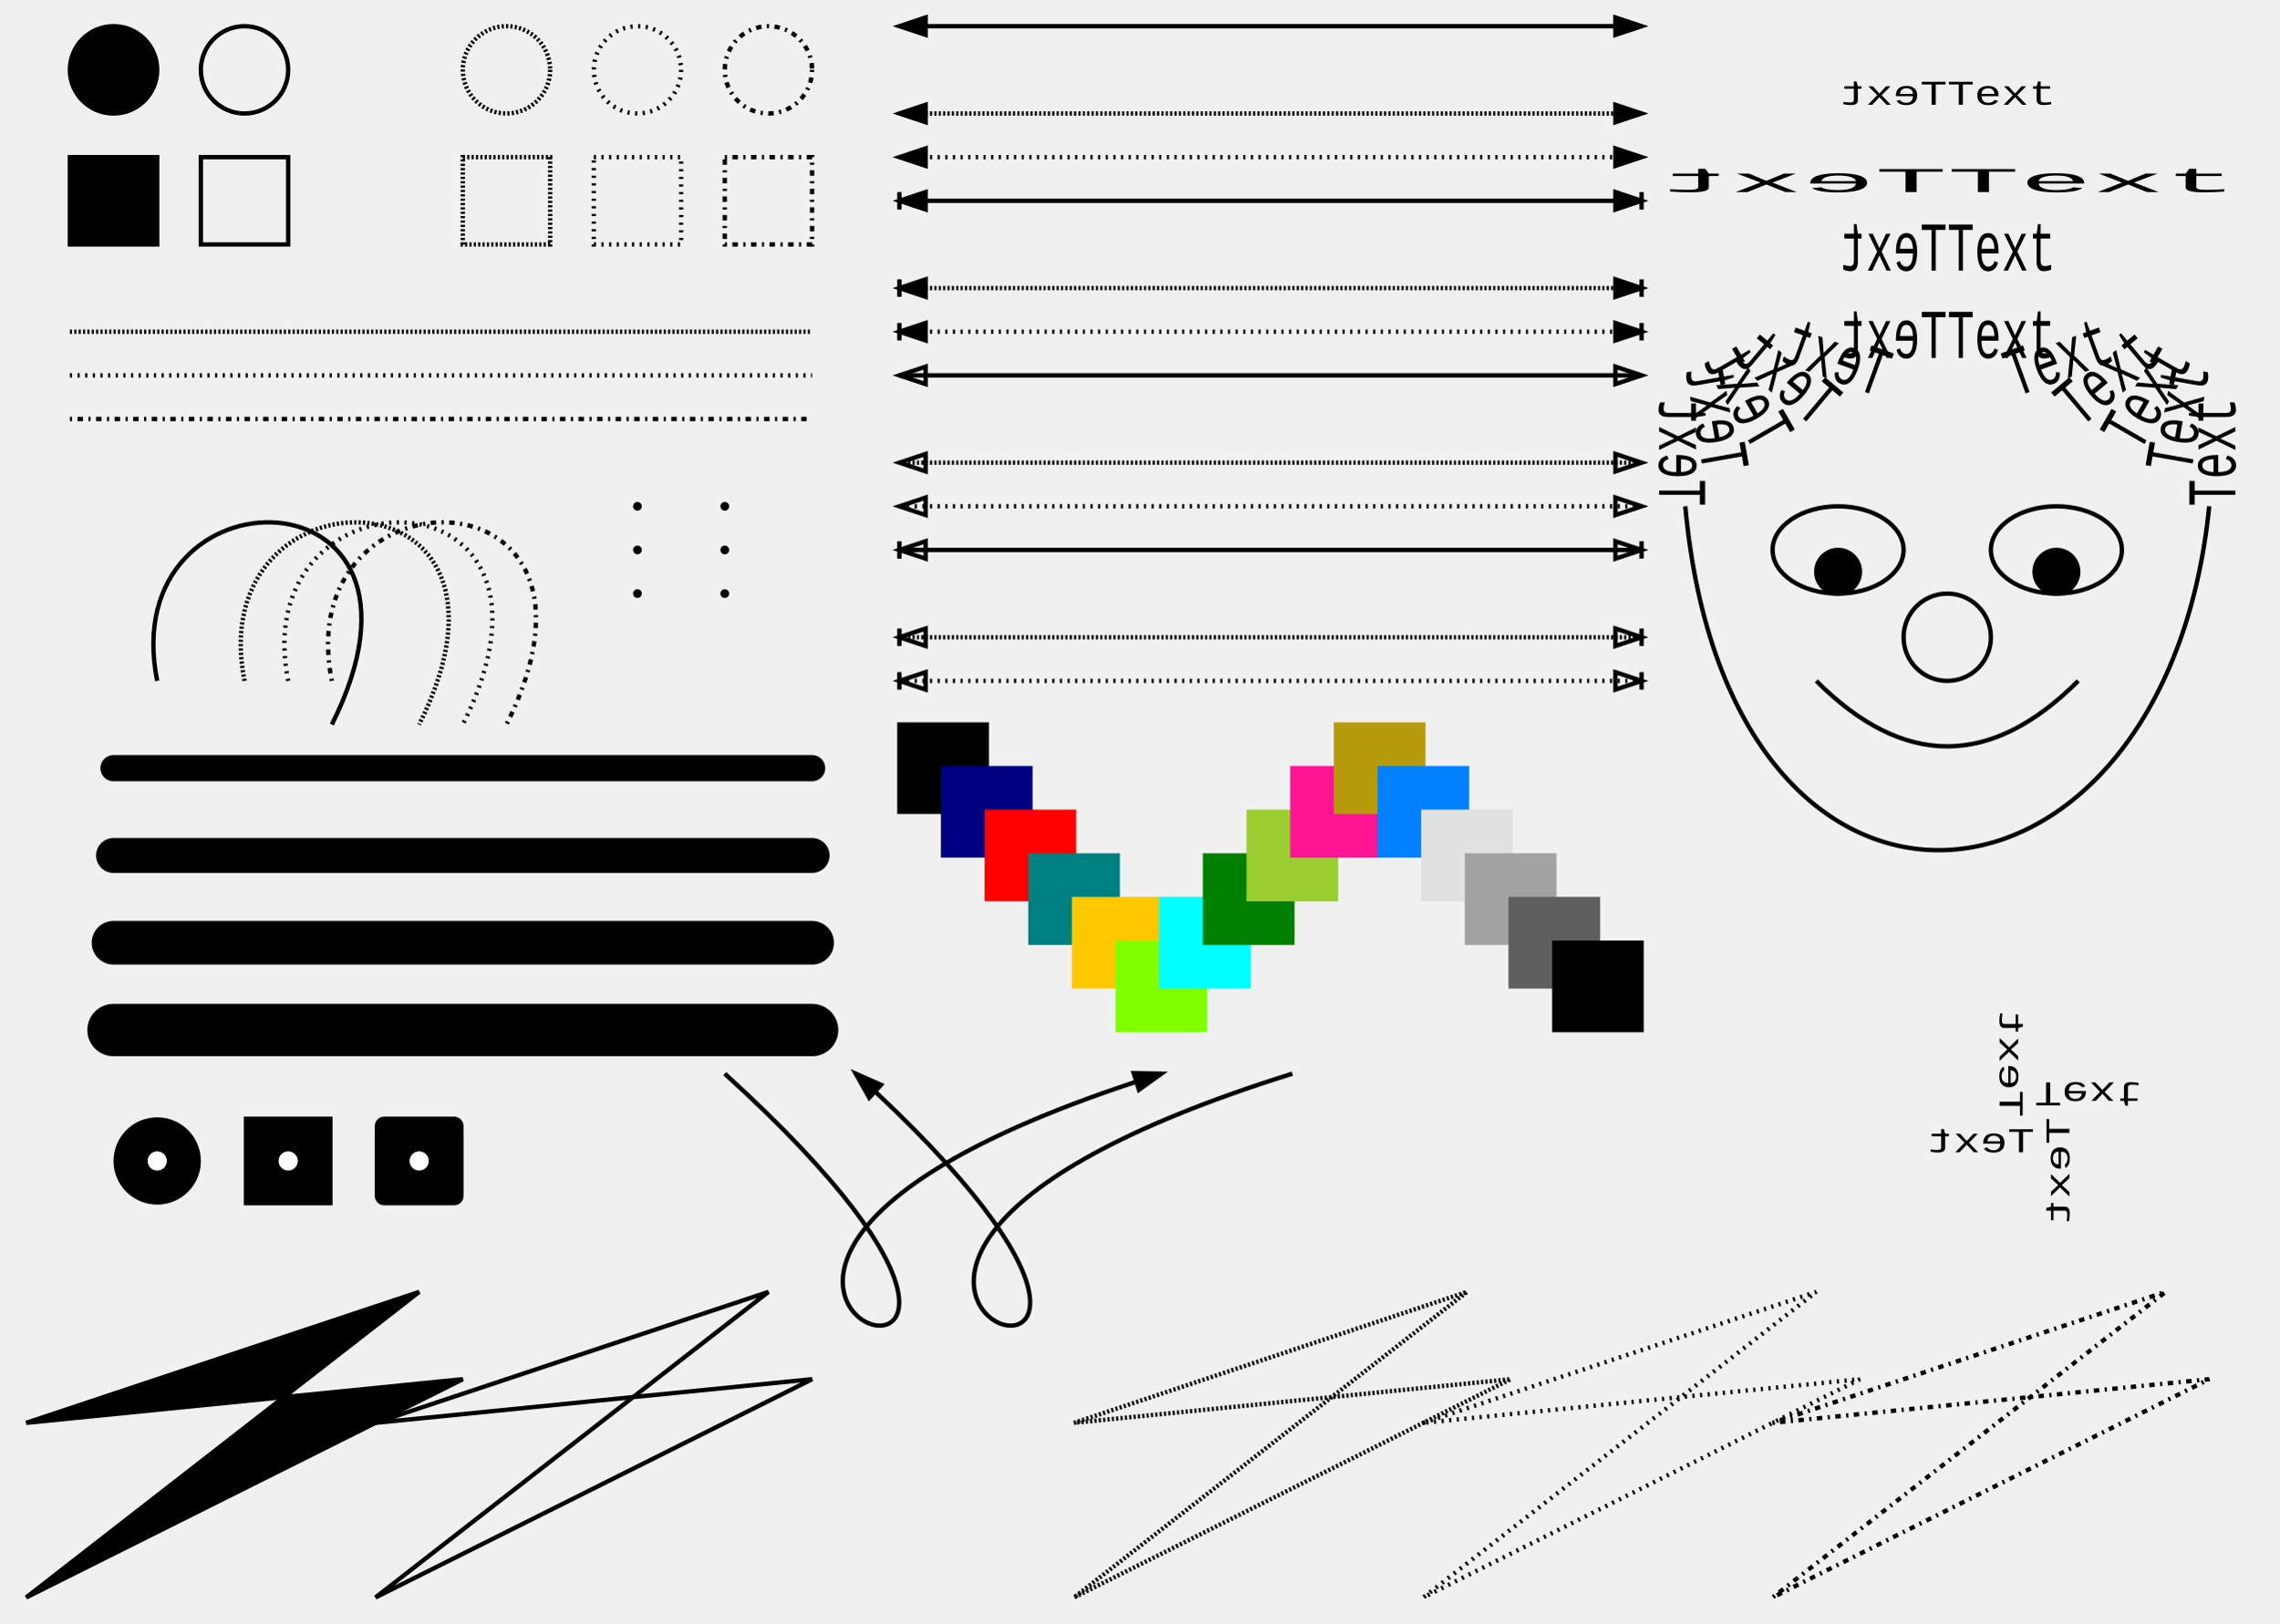
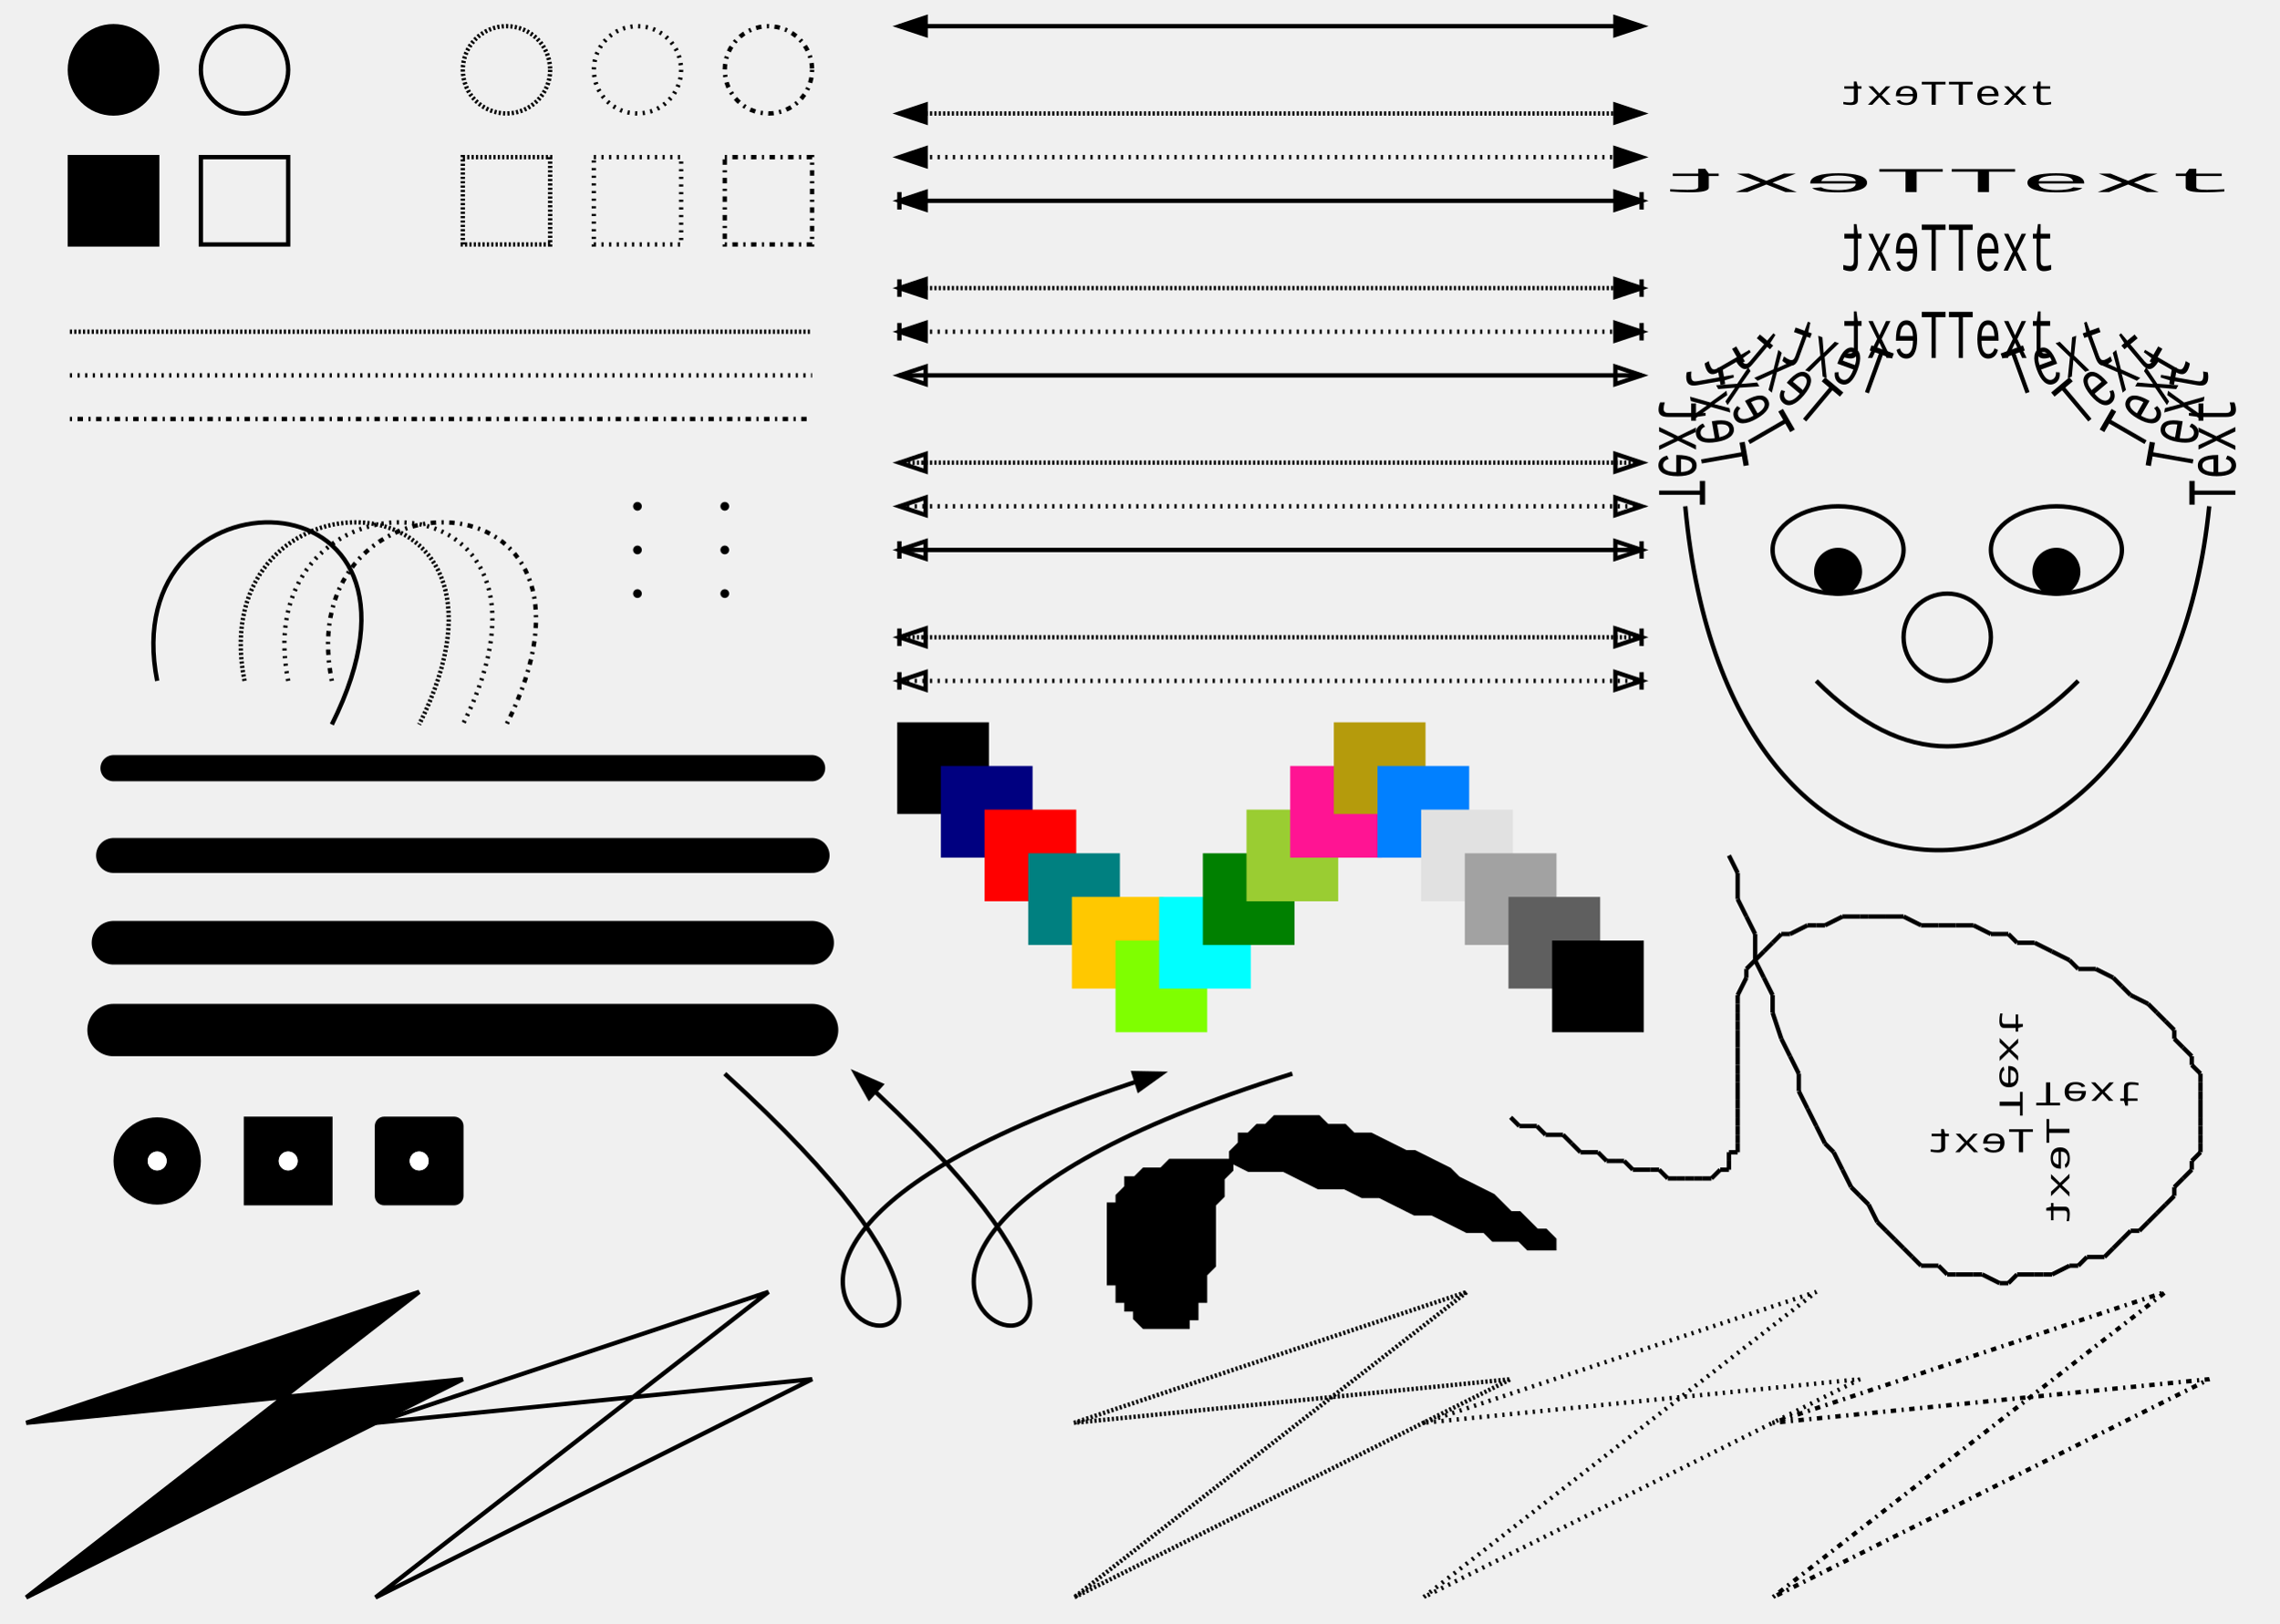
<svg xmlns="http://www.w3.org/2000/svg" width="522" height="372" version="1.1">
  <line x1="16" y1="96" x2="186" y2="96" style="stroke:#000000;stroke-dasharray: 0.5,1.25,1.25,1.25;stroke-width:1.0;fill-rule: evenodd;" fill="none" />
  <line x1="16" y1="86" x2="186" y2="86" style="stroke:#000000;stroke-dasharray: 0.5,1.25;stroke-width:1.0;fill-rule: evenodd;" fill="none" />
  <line x1="16" y1="76" x2="186" y2="76" style="stroke:#000000;stroke-dasharray: 0.5,0.5;stroke-width:1.0;fill-rule: evenodd;" fill="none" />
  <ellipse cx="26" cy="16" rx="10" ry="10" style="stroke:#000000;stroke-width:1.0;fill-rule: evenodd;" fill="#000000" />
  <ellipse cx="56" cy="16" rx="10" ry="10" style="stroke:#000000;stroke-width:1.0;fill-rule: evenodd;" fill="none" />
  <ellipse cx="116" cy="16" rx="10" ry="10" style="stroke:#000000;stroke-dasharray: 0.5,0.5;stroke-width:1.0;fill-rule: evenodd;" fill="none" />
  <ellipse cx="146" cy="16" rx="10" ry="10" style="stroke:#000000;stroke-dasharray: 0.5,1.25;stroke-width:1.0;fill-rule: evenodd;" fill="none" />
  <ellipse cx="176" cy="16" rx="10" ry="10" style="stroke:#000000;stroke-dasharray: 0.5,1.25,1.25,1.25;stroke-width:1.0;fill-rule: evenodd;" fill="none" />
  <rect x="16" y="36" rx="0" ry="0" width="20" height="20" style="stroke:#000000;stroke-width:1.0;fill-rule: evenodd;" fill="#000000" />
  <rect x="46" y="36" rx="0" ry="0" width="20" height="20" style="stroke:#000000;stroke-width:1.0;fill-rule: evenodd;" fill="none" />
  <rect x="106" y="36" rx="0" ry="0" width="20" height="20" style="stroke:#000000;stroke-dasharray: 0.5,0.5;stroke-width:1.0;fill-rule: evenodd;" fill="none" />
  <rect x="136" y="36" rx="0" ry="0" width="20" height="20" style="stroke:#000000;stroke-dasharray: 0.5,1.25;stroke-width:1.0;fill-rule: evenodd;" fill="none" />
  <rect x="166" y="36" rx="0" ry="0" width="20" height="20" style="stroke:#000000;stroke-dasharray: 0.5,1.25,1.25,1.25;stroke-width:1.0;fill-rule: evenodd;" fill="none" />
  <line x1="206" y1="6" x2="376" y2="6" style="stroke:#000000;stroke-width:1.0;fill-rule: evenodd;" fill="none" />
  <polygon points="206.0,6.0 212.0,3.99 212.0,7.99" style="stroke:#000000;stroke-width:1.0;fill-rule: evenodd;" fill="#000000" />
  <polygon points="376.0,6.0 370.0,8.0 370.0,4.0" style="stroke:#000000;stroke-width:1.0;fill-rule: evenodd;" fill="#000000" />
  <line x1="206" y1="26" x2="376" y2="26" style="stroke:#000000;stroke-dasharray: 0.5,0.5;stroke-width:1.0;fill-rule: evenodd;" fill="none" />
  <polygon points="206.0,26.0 212.0,24.0 212.0,28.0" style="stroke:#000000;stroke-width:1.0;fill-rule: evenodd;" fill="#000000" />
  <polygon points="376.0,26.0 370.0,28.0 370.0,24.0" style="stroke:#000000;stroke-width:1.0;fill-rule: evenodd;" fill="#000000" />
  <line x1="206" y1="36" x2="376" y2="36" style="stroke:#000000;stroke-dasharray: 0.5,1.25;stroke-width:1.0;fill-rule: evenodd;" fill="none" />
  <polygon points="206.0,36.0 212.0,34.0 212.0,38.0" style="stroke:#000000;stroke-width:1.0;fill-rule: evenodd;" fill="#000000" />
  <polygon points="376.0,36.0 370.0,38.0 370.0,34.0" style="stroke:#000000;stroke-width:1.0;fill-rule: evenodd;" fill="#000000" />
  <line x1="206" y1="46" x2="376" y2="46" style="stroke:#000000;stroke-width:1.0;fill-rule: evenodd;" fill="none" />
  <polygon points="206.0,46.0 212.0,44.0 212.0,48.0" style="stroke:#000000;stroke-width:1.0;fill-rule: evenodd;" fill="#000000" />
  <line x1="206" y1="44" x2="206" y2="48" style="stroke:#000000;stroke-width:1.0;fill-rule: evenodd;" fill="none" />
  <polygon points="376.0,46.0 370.0,48.0 370.0,44.0" style="stroke:#000000;stroke-width:1.0;fill-rule: evenodd;" fill="#000000" />
  <line x1="376" y1="48" x2="376" y2="44" style="stroke:#000000;stroke-width:1.0;fill-rule: evenodd;" fill="none" />
  <line x1="206" y1="66" x2="376" y2="66" style="stroke:#000000;stroke-dasharray: 0.5,0.5;stroke-width:1.0;fill-rule: evenodd;" fill="none" />
  <polygon points="206.0,66.0 212.0,64.0 212.0,68.0" style="stroke:#000000;stroke-width:1.0;fill-rule: evenodd;" fill="#000000" />
  <line x1="206" y1="64" x2="206" y2="68" style="stroke:#000000;stroke-width:1.0;fill-rule: evenodd;" fill="none" />
  <polygon points="376.0,66.0 370.0,68.0 370.0,64.0" style="stroke:#000000;stroke-width:1.0;fill-rule: evenodd;" fill="#000000" />
  <line x1="376" y1="68" x2="376" y2="64" style="stroke:#000000;stroke-width:1.0;fill-rule: evenodd;" fill="none" />
  <line x1="206" y1="76" x2="376" y2="76" style="stroke:#000000;stroke-dasharray: 0.5,1.25;stroke-width:1.0;fill-rule: evenodd;" fill="none" />
  <polygon points="206.0,76.0 212.0,74.0 212.0,78.0" style="stroke:#000000;stroke-width:1.0;fill-rule: evenodd;" fill="#000000" />
  <line x1="206" y1="74" x2="206" y2="78" style="stroke:#000000;stroke-width:1.0;fill-rule: evenodd;" fill="none" />
  <polygon points="376.0,76.0 370.0,78.0 370.0,74.0" style="stroke:#000000;stroke-width:1.0;fill-rule: evenodd;" fill="#000000" />
  <line x1="376" y1="78" x2="376" y2="74" style="stroke:#000000;stroke-width:1.0;fill-rule: evenodd;" fill="none" />
  <line x1="206" y1="86" x2="376" y2="86" style="stroke:#000000;stroke-width:1.0;fill-rule: evenodd;" fill="none" />
  <polygon points="206.0,86.0 212.0,84.0 212.0,88.0" style="stroke:#000000;stroke-width:1.0;fill-rule: evenodd;" fill="none" />
  <polygon points="376.0,86.0 370.0,88.0 370.0,84.0" style="stroke:#000000;stroke-width:1.0;fill-rule: evenodd;" fill="none" />
  <line x1="206" y1="106" x2="376" y2="106" style="stroke:#000000;stroke-dasharray: 0.5,0.5;stroke-width:1.0;fill-rule: evenodd;" fill="none" />
  <polygon points="206.0,106.0 212.0,104.0 212.0,108.0" style="stroke:#000000;stroke-width:1.0;fill-rule: evenodd;" fill="none" />
  <polygon points="376.0,106.0 370.0,108.0 370.0,104.0" style="stroke:#000000;stroke-width:1.0;fill-rule: evenodd;" fill="none" />
  <line x1="206" y1="116" x2="376" y2="116" style="stroke:#000000;stroke-dasharray: 0.5,1.25;stroke-width:1.0;fill-rule: evenodd;" fill="none" />
  <polygon points="206.0,116.0 212.0,114.0 212.0,118.0" style="stroke:#000000;stroke-width:1.0;fill-rule: evenodd;" fill="none" />
  <polygon points="376.0,116.0 370.0,118.0 370.0,114.0" style="stroke:#000000;stroke-width:1.0;fill-rule: evenodd;" fill="none" />
  <line x1="206" y1="126" x2="376" y2="126" style="stroke:#000000;stroke-width:1.0;fill-rule: evenodd;" fill="none" />
  <polygon points="206.0,126.0 212.0,124.0 212.0,128.0" style="stroke:#000000;stroke-width:1.0;fill-rule: evenodd;" fill="none" />
  <line x1="206" y1="124" x2="206" y2="128" style="stroke:#000000;stroke-width:1.0;fill-rule: evenodd;" fill="none" />
  <polygon points="376.0,126.0 370.0,128.0 370.0,124.0" style="stroke:#000000;stroke-width:1.0;fill-rule: evenodd;" fill="none" />
  <line x1="376" y1="128" x2="376" y2="124" style="stroke:#000000;stroke-width:1.0;fill-rule: evenodd;" fill="none" />
  <line x1="206" y1="146" x2="376" y2="146" style="stroke:#000000;stroke-dasharray: 0.5,0.5;stroke-width:1.0;fill-rule: evenodd;" fill="none" />
  <polygon points="206.0,146.0 212.0,144.0 212.0,148.0" style="stroke:#000000;stroke-width:1.0;fill-rule: evenodd;" fill="none" />
  <line x1="206" y1="144" x2="206" y2="148" style="stroke:#000000;stroke-width:1.0;fill-rule: evenodd;" fill="none" />
  <polygon points="376.0,146.0 370.0,148.0 370.0,144.0" style="stroke:#000000;stroke-width:1.0;fill-rule: evenodd;" fill="none" />
  <line x1="376" y1="148" x2="376" y2="144" style="stroke:#000000;stroke-width:1.0;fill-rule: evenodd;" fill="none" />
  <line x1="206" y1="156" x2="376" y2="156" style="stroke:#000000;stroke-dasharray: 0.5,1.25;stroke-width:1.0;fill-rule: evenodd;" fill="none" />
  <polygon points="206.0,156.0 212.0,154.0 212.0,158.0" style="stroke:#000000;stroke-width:1.0;fill-rule: evenodd;" fill="none" />
  <line x1="206" y1="154" x2="206" y2="158" style="stroke:#000000;stroke-width:1.0;fill-rule: evenodd;" fill="none" />
  <polygon points="376.0,156.0 370.0,158.0 370.0,154.0" style="stroke:#000000;stroke-width:1.0;fill-rule: evenodd;" fill="none" />
  <line x1="376" y1="158" x2="376" y2="154" style="stroke:#000000;stroke-width:1.0;fill-rule: evenodd;" fill="none" />
  <path d="M 36,156 C 26,106 106,106 76,166" style="stroke:#000000;stroke-width:1.0;fill-rule: evenodd;" fill="none" />
  <path d="M 56,156 C 46,106 126,106 96,166" style="stroke:#000000;stroke-dasharray: 0.5,0.5;stroke-width:1.0;fill-rule: evenodd;" fill="none" />
  <path d="M 66,156 C 56,106 136,106 106,166" style="stroke:#000000;stroke-dasharray: 0.5,1.25;stroke-width:1.0;fill-rule: evenodd;" fill="none" />
  <path d="M 76,156 C 66,106 146,106 116,166" style="stroke:#000000;stroke-dasharray: 0.5,1.25,1.25,1.25;stroke-width:1.0;fill-rule: evenodd;" fill="none" />
  <circle cx="146" cy="116" r="1" style="stroke:#000000;stroke-width:0.0" fill="#000000" />
  <circle cx="146" cy="126" r="1" style="stroke:#000000;stroke-width:0.0" fill="#000000" />
  <circle cx="166" cy="116" r="1" style="stroke:#000000;stroke-width:0.0" fill="#000000" />
  <circle cx="166" cy="126" r="1" style="stroke:#000000;stroke-width:0.0" fill="#000000" />
  <circle cx="166" cy="136" r="1" style="stroke:#000000;stroke-width:0.0" fill="#000000" />
  <circle cx="146" cy="136" r="1" style="stroke:#000000;stroke-width:0.0" fill="#000000" />
  <line x1="26" y1="216" x2="186" y2="216" style="stroke:#000000;stroke-linejoin:round;stroke-linecap:round;stroke-width:10" />
  <line x1="26" y1="236" x2="186" y2="236" style="stroke:#000000;stroke-linejoin:round;stroke-linecap:round;stroke-width:12" />
  <line x1="26" y1="176" x2="186" y2="176" style="stroke:#000000;stroke-linejoin:round;stroke-linecap:round;stroke-width:6" />
  <line x1="26" y1="196" x2="186" y2="196" style="stroke:#000000;stroke-linejoin:round;stroke-linecap:round;stroke-width:8" />
  <rect x="206" y="166" rx="0" ry="0" width="20" height="20" style="stroke:#000000;stroke-width:1.0;fill-rule: evenodd;" fill="#000000" />
  <ellipse cx="36" cy="266" rx="10" ry="10" style="stroke:#000000;stroke-width:0" fill="#000000" />
  <circle cx="36" cy="266" r="2" style="stroke:white;stroke-width:0.33" fill="white" />
  <rect x="56.0" y="256.0" rx="0" ry="0" width="20" height="20" style="stroke:#000000;stroke-width:0.33" fill="#000000" />
  <circle cx="66" cy="266" r="2" style="stroke:white;stroke-width:0.33" fill="white" />
  <rect x="86.0" y="256.0" rx="2.0" ry="2.0" width="20" height="20" style="stroke:#000000;stroke-width:0.33" fill="#000000" />
  <circle cx="96" cy="266" r="2" style="stroke:white;stroke-width:0.33" fill="white" />
  <path d="M 266,246 C 106,296 276,346 166,246" style="stroke:#000000;stroke-width:1.0;fill-rule: evenodd;" fill="none" />
  <polygon points="266.0,246.0 260.86,249.69 259.67,245.88" style="stroke:#000000;stroke-width:1.0;fill-rule: evenodd;" fill="#000000" />
  <path d="M 296,246 C 136,296 306,346 196,246" style="stroke:#000000;stroke-width:1.0;fill-rule: evenodd;" fill="none" />
  <polygon points="196.0,246.0 201.78,248.55 199.09,251.51" style="stroke:#000000;stroke-width:1.0;fill-rule: evenodd;" fill="#000000" />
  <polygon points="6,326 96,296 6,366 106,316 " style="stroke:#000000;stroke-width:1.0;fill-rule: evenodd;" fill="#000000" />
  <polygon points="86,326 176,296 86,366 186,316 " style="stroke:#000000;stroke-width:1.0;fill-rule: evenodd;" fill="none" />
  <polygon points="246,326 336,296 246,366 346,316 " style="stroke:#000000;stroke-dasharray: 0.5,0.5;stroke-width:1.0;fill-rule: evenodd;" fill="none" />
  <polygon points="326,326 416,296 326,366 426,316 " style="stroke:#000000;stroke-dasharray: 0.5,1.25;stroke-width:1.0;fill-rule: evenodd;" fill="none" />
  <polygon points="406,326 496,296 406,366 506,316 " style="stroke:#000000;stroke-dasharray: 0.5,1.25,1.25,1.25;stroke-width:1.0;fill-rule: evenodd;" fill="none" />
  <g transform="translate(446,16) scale(1.295455,1) ">
    <text x="0" y="8" font-family="Courier New" font-size="8" font-style="" font-weigth="" fill="#000000">Text</text>
  </g>
  <g transform="translate(446,16) scale(-1.295455,1) ">
    <text x="0" y="8" font-family="Courier New" font-size="8" font-style="" font-weigth="" fill="#000000">Text</text>
  </g>
  <g transform="translate(446,36) scale(3.454545,1) ">
    <text x="0" y="8" font-family="Courier New" font-size="8" font-style="" font-weigth="" fill="#000000">Text</text>
  </g>
  <g transform="translate(446,36) scale(-3.454545,1) ">
    <text x="0" y="8" font-family="Courier New" font-size="8" font-style="" font-weigth="" fill="#000000">Text</text>
  </g>
  <g transform="translate(446,46) scale(0.6477273,1) ">
    <text x="0" y="16" font-family="Courier New" font-size="16" font-style="" font-weigth="" fill="#000000">Text</text>
  </g>
  <g transform="translate(446,46) scale(-0.6477273,1) ">
    <text x="0" y="16" font-family="Courier New" font-size="16" font-style="" font-weigth="" fill="#000000">Text</text>
  </g>
  <g transform="translate(446,66) scale(0.6477273,1) ">
    <text x="0" y="16" font-family="Courier New" font-size="16" font-style="" font-weigth="" fill="#000000">Text</text>
  </g>
  <g transform="translate(456,76) rotate(-20.0)  scale(0.6477273,1) ">
    <text x="0" y="16" font-family="Courier New" font-size="16" font-style="" font-weigth="" fill="#000000">Text</text>
  </g>
  <g transform="translate(466,86) rotate(-40.0)  scale(0.6477273,1) ">
    <text x="0" y="16" font-family="Courier New" font-size="16" font-style="" font-weigth="" fill="#000000">Text</text>
  </g>
  <g transform="translate(476,96) rotate(-60.0)  scale(0.6477273,1) ">
    <text x="0" y="16" font-family="Courier New" font-size="16" font-style="" font-weigth="" fill="#000000">Text</text>
  </g>
  <g transform="translate(486,106) rotate(-80.0)  scale(0.6477273,1) ">
    <text x="0" y="16" font-family="Courier New" font-size="16" font-style="" font-weigth="" fill="#000000">Text</text>
  </g>
  <g transform="translate(496,116) rotate(-90.0)  scale(0.6477273,1) ">
    <text x="0" y="16" font-family="Courier New" font-size="16" font-style="" font-weigth="" fill="#000000">Text</text>
  </g>
  <g transform="translate(436,76) rotate(20.0)  scale(-0.6477273,1) ">
    <text x="0" y="16" font-family="Courier New" font-size="16" font-style="" font-weigth="" fill="#000000">Text</text>
  </g>
  <g transform="translate(426,86) rotate(40.0)  scale(-0.6477273,1) ">
    <text x="0" y="16" font-family="Courier New" font-size="16" font-style="" font-weigth="" fill="#000000">Text</text>
  </g>
  <g transform="translate(416,96) rotate(60.0)  scale(-0.6477273,1) ">
    <text x="0" y="16" font-family="Courier New" font-size="16" font-style="" font-weigth="" fill="#000000">Text</text>
  </g>
  <g transform="translate(406,106) rotate(80.0)  scale(-0.6477273,1) ">
    <text x="0" y="16" font-family="Courier New" font-size="16" font-style="" font-weigth="" fill="#000000">Text</text>
  </g>
  <g transform="translate(446,66) scale(-0.6477273,1) ">
    <text x="0" y="16" font-family="Courier New" font-size="16" font-style="" font-weigth="" fill="#000000">Text</text>
  </g>
  <g transform="translate(396,116) rotate(90.0)  scale(-0.6477273,1) ">
    <text x="0" y="16" font-family="Courier New" font-size="16" font-style="" font-weigth="" fill="#000000">Text</text>
  </g>
  <ellipse cx="421" cy="126" rx="15" ry="10" style="stroke:#000000;stroke-width:1.0;fill-rule: evenodd;" fill="none" />
  <ellipse cx="471" cy="126" rx="15" ry="10" style="stroke:#000000;stroke-width:1.0;fill-rule: evenodd;" fill="none" />
  <ellipse cx="446" cy="146" rx="10" ry="10" style="stroke:#000000;stroke-width:1.0;fill-rule: evenodd;" fill="none" />
  <path d="M 416,156 C 436,176 456,176 476,156" style="stroke:#000000;stroke-width:1.0;fill-rule: evenodd;" fill="none" />
  <path d="M 386,116 C 396,226 496,216 506,116" style="stroke:#000000;stroke-width:1.0;fill-rule: evenodd;" fill="none" />
  <ellipse cx="421" cy="131" rx="5" ry="5" style="stroke:#000000;stroke-width:1.0;fill-rule: evenodd;" fill="#000000" />
  <ellipse cx="471" cy="131" rx="5" ry="5" style="stroke:#000000;stroke-width:1.0;fill-rule: evenodd;" fill="#000000" />
  <g transform="translate(466,256) scale(-1.295455,1) ">
    <text x="0" y="8" font-family="Courier New" font-size="8" font-style="" font-weigth="" fill="#000000">Text</text>
  </g>
  <g transform="translate(466,256) rotate(90.0)  scale(-1.295455,1) ">
    <text x="0" y="8" font-family="Courier New" font-size="8" font-style="" font-weigth="" fill="#000000">Text</text>
  </g>
  <g transform="translate(466,256) rotate(180.0)  scale(-1.295455,1) ">
    <text x="0" y="8" font-family="Courier New" font-size="8" font-style="" font-weigth="" fill="#000000">Text</text>
  </g>
  <g transform="translate(466,256) rotate(270.0)  scale(-1.295455,1) ">
    <text x="0" y="8" font-family="Courier New" font-size="8" font-style="" font-weigth="" fill="#000000">Text</text>
  </g>
+   <line x1="346" y1="256" x2="348" y2="258" style="stroke:#000000;stroke-width:1.0;fill-rule: evenodd;" fill="none" />
+   <line x1="348" y1="258" x2="352" y2="258" style="stroke:#000000;stroke-width:1.0;fill-rule: evenodd;" fill="none" />
+   <line x1="352" y1="258" x2="354" y2="260" style="stroke:#000000;stroke-width:1.0;fill-rule: evenodd;" fill="none" />
+   <line x1="354" y1="260" x2="358" y2="260" style="stroke:#000000;stroke-width:1.0;fill-rule: evenodd;" fill="none" />
+   <line x1="358" y1="260" x2="360" y2="262" style="stroke:#000000;stroke-width:1.0;fill-rule: evenodd;" fill="none" />
+   <line x1="360" y1="262" x2="362" y2="264" style="stroke:#000000;stroke-width:1.0;fill-rule: evenodd;" fill="none" />
+   <line x1="362" y1="264" x2="366" y2="264" style="stroke:#000000;stroke-width:1.0;fill-rule: evenodd;" fill="none" />
+   <line x1="366" y1="264" x2="368" y2="266" style="stroke:#000000;stroke-width:1.0;fill-rule: evenodd;" fill="none" />
+   <line x1="368" y1="266" x2="370" y2="266" style="stroke:#000000;stroke-width:1.0;fill-rule: evenodd;" fill="none" />
+   <line x1="370" y1="266" x2="372" y2="266" style="stroke:#000000;stroke-width:1.0;fill-rule: evenodd;" fill="none" />
+   <line x1="372" y1="266" x2="374" y2="268" style="stroke:#000000;stroke-width:1.0;fill-rule: evenodd;" fill="none" />
+   <line x1="374" y1="268" x2="378" y2="268" style="stroke:#000000;stroke-width:1.0;fill-rule: evenodd;" fill="none" />
+   <line x1="378" y1="268" x2="380" y2="268" style="stroke:#000000;stroke-width:1.0;fill-rule: evenodd;" fill="none" />
+   <line x1="380" y1="268" x2="382" y2="270" style="stroke:#000000;stroke-width:1.0;fill-rule: evenodd;" fill="none" />
+   <line x1="382" y1="270" x2="384" y2="270" style="stroke:#000000;stroke-width:1.0;fill-rule: evenodd;" fill="none" />
+   <line x1="384" y1="270" x2="386" y2="270" style="stroke:#000000;stroke-width:1.0;fill-rule: evenodd;" fill="none" />
+   <line x1="386" y1="270" x2="388" y2="270" style="stroke:#000000;stroke-width:1.0;fill-rule: evenodd;" fill="none" />
+   <line x1="388" y1="270" x2="388" y2="270" style="stroke:#000000;stroke-width:1.0;fill-rule: evenodd;" fill="none" />
+   <line x1="388" y1="270" x2="390" y2="270" style="stroke:#000000;stroke-width:1.0;fill-rule: evenodd;" fill="none" />
+   <line x1="390" y1="270" x2="392" y2="270" style="stroke:#000000;stroke-width:1.0;fill-rule: evenodd;" fill="none" />
+   <line x1="392" y1="270" x2="394" y2="268" style="stroke:#000000;stroke-width:1.0;fill-rule: evenodd;" fill="none" />
+   <line x1="394" y1="268" x2="394" y2="268" style="stroke:#000000;stroke-width:1.0;fill-rule: evenodd;" fill="none" />
+   <line x1="394" y1="268" x2="396" y2="268" style="stroke:#000000;stroke-width:1.0;fill-rule: evenodd;" fill="none" />
+   <line x1="396" y1="268" x2="396" y2="266" style="stroke:#000000;stroke-width:1.0;fill-rule: evenodd;" fill="none" />
+   <line x1="396" y1="266" x2="396" y2="264" style="stroke:#000000;stroke-width:1.0;fill-rule: evenodd;" fill="none" />
+   <line x1="396" y1="264" x2="398" y2="264" style="stroke:#000000;stroke-width:1.0;fill-rule: evenodd;" fill="none" />
+   <line x1="398" y1="264" x2="398" y2="262" style="stroke:#000000;stroke-width:1.0;fill-rule: evenodd;" fill="none" />
+   <line x1="398" y1="262" x2="398" y2="260" style="stroke:#000000;stroke-width:1.0;fill-rule: evenodd;" fill="none" />
+   <line x1="398" y1="260" x2="398" y2="258" style="stroke:#000000;stroke-width:1.0;fill-rule: evenodd;" fill="none" />
+   <line x1="398" y1="258" x2="398" y2="256" style="stroke:#000000;stroke-width:1.0;fill-rule: evenodd;" fill="none" />
+   <line x1="398" y1="256" x2="398" y2="254" style="stroke:#000000;stroke-width:1.0;fill-rule: evenodd;" fill="none" />
+   <line x1="398" y1="254" x2="398" y2="252" style="stroke:#000000;stroke-width:1.0;fill-rule: evenodd;" fill="none" />
+   <line x1="398" y1="252" x2="398" y2="248" style="stroke:#000000;stroke-width:1.0;fill-rule: evenodd;" fill="none" />
+   <line x1="398" y1="248" x2="398" y2="246" style="stroke:#000000;stroke-width:1.0;fill-rule: evenodd;" fill="none" />
+   <line x1="398" y1="246" x2="398" y2="244" style="stroke:#000000;stroke-width:1.0;fill-rule: evenodd;" fill="none" />
+   <line x1="398" y1="244" x2="398" y2="242" style="stroke:#000000;stroke-width:1.0;fill-rule: evenodd;" fill="none" />
+   <line x1="398" y1="242" x2="398" y2="240" style="stroke:#000000;stroke-width:1.0;fill-rule: evenodd;" fill="none" />
+   <line x1="398" y1="240" x2="398" y2="236" style="stroke:#000000;stroke-width:1.0;fill-rule: evenodd;" fill="none" />
+   <line x1="398" y1="236" x2="398" y2="234" style="stroke:#000000;stroke-width:1.0;fill-rule: evenodd;" fill="none" />
+   <line x1="398" y1="234" x2="398" y2="232" style="stroke:#000000;stroke-width:1.0;fill-rule: evenodd;" fill="none" />
+   <line x1="398" y1="232" x2="398" y2="230" style="stroke:#000000;stroke-width:1.0;fill-rule: evenodd;" fill="none" />
+   <line x1="398" y1="230" x2="398" y2="228" style="stroke:#000000;stroke-width:1.0;fill-rule: evenodd;" fill="none" />
+   <line x1="398" y1="228" x2="400" y2="224" style="stroke:#000000;stroke-width:1.0;fill-rule: evenodd;" fill="none" />
+   <line x1="400" y1="224" x2="400" y2="222" style="stroke:#000000;stroke-width:1.0;fill-rule: evenodd;" fill="none" />
+   <line x1="400" y1="222" x2="402" y2="220" style="stroke:#000000;stroke-width:1.0;fill-rule: evenodd;" fill="none" />
+   <line x1="402" y1="220" x2="402" y2="220" style="stroke:#000000;stroke-width:1.0;fill-rule: evenodd;" fill="none" />
+   <line x1="402" y1="220" x2="404" y2="218" style="stroke:#000000;stroke-width:1.0;fill-rule: evenodd;" fill="none" />
+   <line x1="404" y1="218" x2="406" y2="216" style="stroke:#000000;stroke-width:1.0;fill-rule: evenodd;" fill="none" />
+   <line x1="406" y1="216" x2="408" y2="214" style="stroke:#000000;stroke-width:1.0;fill-rule: evenodd;" fill="none" />
+   <line x1="408" y1="214" x2="410" y2="214" style="stroke:#000000;stroke-width:1.0;fill-rule: evenodd;" fill="none" />
+   <line x1="410" y1="214" x2="414" y2="212" style="stroke:#000000;stroke-width:1.0;fill-rule: evenodd;" fill="none" />
+   <line x1="414" y1="212" x2="416" y2="212" style="stroke:#000000;stroke-width:1.0;fill-rule: evenodd;" fill="none" />
+   <line x1="416" y1="212" x2="418" y2="212" style="stroke:#000000;stroke-width:1.0;fill-rule: evenodd;" fill="none" />
+   <line x1="418" y1="212" x2="422" y2="210" style="stroke:#000000;stroke-width:1.0;fill-rule: evenodd;" fill="none" />
+   <line x1="422" y1="210" x2="426" y2="210" style="stroke:#000000;stroke-width:1.0;fill-rule: evenodd;" fill="none" />
+   <line x1="426" y1="210" x2="428" y2="210" style="stroke:#000000;stroke-width:1.0;fill-rule: evenodd;" fill="none" />
+   <line x1="428" y1="210" x2="432" y2="210" style="stroke:#000000;stroke-width:1.0;fill-rule: evenodd;" fill="none" />
+   <line x1="432" y1="210" x2="436" y2="210" style="stroke:#000000;stroke-width:1.0;fill-rule: evenodd;" fill="none" />
+   <line x1="436" y1="210" x2="440" y2="212" style="stroke:#000000;stroke-width:1.0;fill-rule: evenodd;" fill="none" />
+   <line x1="440" y1="212" x2="444" y2="212" style="stroke:#000000;stroke-width:1.0;fill-rule: evenodd;" fill="none" />
+   <line x1="444" y1="212" x2="448" y2="212" style="stroke:#000000;stroke-width:1.0;fill-rule: evenodd;" fill="none" />
+   <line x1="448" y1="212" x2="452" y2="212" style="stroke:#000000;stroke-width:1.0;fill-rule: evenodd;" fill="none" />
+   <line x1="452" y1="212" x2="456" y2="214" style="stroke:#000000;stroke-width:1.0;fill-rule: evenodd;" fill="none" />
+   <line x1="456" y1="214" x2="460" y2="214" style="stroke:#000000;stroke-width:1.0;fill-rule: evenodd;" fill="none" />
+   <line x1="460" y1="214" x2="462" y2="216" style="stroke:#000000;stroke-width:1.0;fill-rule: evenodd;" fill="none" />
+   <line x1="462" y1="216" x2="466" y2="216" style="stroke:#000000;stroke-width:1.0;fill-rule: evenodd;" fill="none" />
+   <line x1="466" y1="216" x2="470" y2="218" style="stroke:#000000;stroke-width:1.0;fill-rule: evenodd;" fill="none" />
+   <line x1="470" y1="218" x2="474" y2="220" style="stroke:#000000;stroke-width:1.0;fill-rule: evenodd;" fill="none" />
+   <line x1="474" y1="220" x2="476" y2="222" style="stroke:#000000;stroke-width:1.0;fill-rule: evenodd;" fill="none" />
+   <line x1="476" y1="222" x2="480" y2="222" style="stroke:#000000;stroke-width:1.0;fill-rule: evenodd;" fill="none" />
+   <line x1="480" y1="222" x2="484" y2="224" style="stroke:#000000;stroke-width:1.0;fill-rule: evenodd;" fill="none" />
+   <line x1="484" y1="224" x2="486" y2="226" style="stroke:#000000;stroke-width:1.0;fill-rule: evenodd;" fill="none" />
+   <line x1="486" y1="226" x2="488" y2="228" style="stroke:#000000;stroke-width:1.0;fill-rule: evenodd;" fill="none" />
+   <line x1="488" y1="228" x2="492" y2="230" style="stroke:#000000;stroke-width:1.0;fill-rule: evenodd;" fill="none" />
+   <line x1="492" y1="230" x2="494" y2="232" style="stroke:#000000;stroke-width:1.0;fill-rule: evenodd;" fill="none" />
+   <line x1="494" y1="232" x2="496" y2="234" style="stroke:#000000;stroke-width:1.0;fill-rule: evenodd;" fill="none" />
+   <line x1="496" y1="234" x2="498" y2="236" style="stroke:#000000;stroke-width:1.0;fill-rule: evenodd;" fill="none" />
+   <line x1="498" y1="236" x2="498" y2="238" style="stroke:#000000;stroke-width:1.0;fill-rule: evenodd;" fill="none" />
+   <line x1="498" y1="238" x2="500" y2="240" style="stroke:#000000;stroke-width:1.0;fill-rule: evenodd;" fill="none" />
+   <line x1="500" y1="240" x2="502" y2="242" style="stroke:#000000;stroke-width:1.0;fill-rule: evenodd;" fill="none" />
+   <line x1="502" y1="242" x2="502" y2="244" style="stroke:#000000;stroke-width:1.0;fill-rule: evenodd;" fill="none" />
+   <line x1="502" y1="244" x2="504" y2="246" style="stroke:#000000;stroke-width:1.0;fill-rule: evenodd;" fill="none" />
+   <line x1="504" y1="246" x2="504" y2="248" style="stroke:#000000;stroke-width:1.0;fill-rule: evenodd;" fill="none" />
+   <line x1="504" y1="248" x2="504" y2="250" style="stroke:#000000;stroke-width:1.0;fill-rule: evenodd;" fill="none" />
+   <line x1="504" y1="250" x2="504" y2="252" style="stroke:#000000;stroke-width:1.0;fill-rule: evenodd;" fill="none" />
+   <line x1="504" y1="252" x2="504" y2="256" style="stroke:#000000;stroke-width:1.0;fill-rule: evenodd;" fill="none" />
+   <line x1="504" y1="256" x2="504" y2="258" style="stroke:#000000;stroke-width:1.0;fill-rule: evenodd;" fill="none" />
+   <line x1="504" y1="258" x2="504" y2="260" style="stroke:#000000;stroke-width:1.0;fill-rule: evenodd;" fill="none" />
+   <line x1="504" y1="260" x2="504" y2="262" style="stroke:#000000;stroke-width:1.0;fill-rule: evenodd;" fill="none" />
+   <line x1="504" y1="262" x2="504" y2="264" style="stroke:#000000;stroke-width:1.0;fill-rule: evenodd;" fill="none" />
+   <line x1="504" y1="264" x2="502" y2="266" style="stroke:#000000;stroke-width:1.0;fill-rule: evenodd;" fill="none" />
+   <line x1="502" y1="266" x2="502" y2="268" style="stroke:#000000;stroke-width:1.0;fill-rule: evenodd;" fill="none" />
+   <line x1="502" y1="268" x2="500" y2="270" style="stroke:#000000;stroke-width:1.0;fill-rule: evenodd;" fill="none" />
+   <line x1="500" y1="270" x2="498" y2="272" style="stroke:#000000;stroke-width:1.0;fill-rule: evenodd;" fill="none" />
+   <line x1="498" y1="272" x2="498" y2="274" style="stroke:#000000;stroke-width:1.0;fill-rule: evenodd;" fill="none" />
+   <line x1="498" y1="274" x2="496" y2="276" style="stroke:#000000;stroke-width:1.0;fill-rule: evenodd;" fill="none" />
+   <line x1="496" y1="276" x2="494" y2="278" style="stroke:#000000;stroke-width:1.0;fill-rule: evenodd;" fill="none" />
+   <line x1="494" y1="278" x2="492" y2="280" style="stroke:#000000;stroke-width:1.0;fill-rule: evenodd;" fill="none" />
+   <line x1="492" y1="280" x2="490" y2="282" style="stroke:#000000;stroke-width:1.0;fill-rule: evenodd;" fill="none" />
+   <line x1="490" y1="282" x2="488" y2="282" style="stroke:#000000;stroke-width:1.0;fill-rule: evenodd;" fill="none" />
+   <line x1="488" y1="282" x2="486" y2="284" style="stroke:#000000;stroke-width:1.0;fill-rule: evenodd;" fill="none" />
+   <line x1="486" y1="284" x2="484" y2="286" style="stroke:#000000;stroke-width:1.0;fill-rule: evenodd;" fill="none" />
+   <line x1="484" y1="286" x2="482" y2="288" style="stroke:#000000;stroke-width:1.0;fill-rule: evenodd;" fill="none" />
+   <line x1="482" y1="288" x2="478" y2="288" style="stroke:#000000;stroke-width:1.0;fill-rule: evenodd;" fill="none" />
+   <line x1="478" y1="288" x2="476" y2="290" style="stroke:#000000;stroke-width:1.0;fill-rule: evenodd;" fill="none" />
+   <line x1="476" y1="290" x2="474" y2="290" style="stroke:#000000;stroke-width:1.0;fill-rule: evenodd;" fill="none" />
+   <line x1="474" y1="290" x2="470" y2="292" style="stroke:#000000;stroke-width:1.0;fill-rule: evenodd;" fill="none" />
+   <line x1="470" y1="292" x2="468" y2="292" style="stroke:#000000;stroke-width:1.0;fill-rule: evenodd;" fill="none" />
+   <line x1="468" y1="292" x2="466" y2="292" style="stroke:#000000;stroke-width:1.0;fill-rule: evenodd;" fill="none" />
+   <line x1="466" y1="292" x2="462" y2="292" style="stroke:#000000;stroke-width:1.0;fill-rule: evenodd;" fill="none" />
+   <line x1="462" y1="292" x2="460" y2="294" style="stroke:#000000;stroke-width:1.0;fill-rule: evenodd;" fill="none" />
+   <line x1="460" y1="294" x2="458" y2="294" style="stroke:#000000;stroke-width:1.0;fill-rule: evenodd;" fill="none" />
+   <line x1="458" y1="294" x2="454" y2="292" style="stroke:#000000;stroke-width:1.0;fill-rule: evenodd;" fill="none" />
+   <line x1="454" y1="292" x2="452" y2="292" style="stroke:#000000;stroke-width:1.0;fill-rule: evenodd;" fill="none" />
+   <line x1="452" y1="292" x2="448" y2="292" style="stroke:#000000;stroke-width:1.0;fill-rule: evenodd;" fill="none" />
+   <line x1="448" y1="292" x2="446" y2="292" style="stroke:#000000;stroke-width:1.0;fill-rule: evenodd;" fill="none" />
+   <line x1="446" y1="292" x2="444" y2="290" style="stroke:#000000;stroke-width:1.0;fill-rule: evenodd;" fill="none" />
+   <line x1="444" y1="290" x2="440" y2="290" style="stroke:#000000;stroke-width:1.0;fill-rule: evenodd;" fill="none" />
+   <line x1="440" y1="290" x2="438" y2="288" style="stroke:#000000;stroke-width:1.0;fill-rule: evenodd;" fill="none" />
+   <line x1="438" y1="288" x2="436" y2="286" style="stroke:#000000;stroke-width:1.0;fill-rule: evenodd;" fill="none" />
+   <line x1="436" y1="286" x2="434" y2="284" style="stroke:#000000;stroke-width:1.0;fill-rule: evenodd;" fill="none" />
+   <line x1="434" y1="284" x2="432" y2="282" style="stroke:#000000;stroke-width:1.0;fill-rule: evenodd;" fill="none" />
+   <line x1="432" y1="282" x2="430" y2="280" style="stroke:#000000;stroke-width:1.0;fill-rule: evenodd;" fill="none" />
+   <line x1="430" y1="280" x2="428" y2="276" style="stroke:#000000;stroke-width:1.0;fill-rule: evenodd;" fill="none" />
+   <line x1="428" y1="276" x2="426" y2="274" style="stroke:#000000;stroke-width:1.0;fill-rule: evenodd;" fill="none" />
+   <line x1="426" y1="274" x2="424" y2="272" style="stroke:#000000;stroke-width:1.0;fill-rule: evenodd;" fill="none" />
+   <line x1="424" y1="272" x2="422" y2="268" style="stroke:#000000;stroke-width:1.0;fill-rule: evenodd;" fill="none" />
+   <line x1="422" y1="268" x2="420" y2="264" style="stroke:#000000;stroke-width:1.0;fill-rule: evenodd;" fill="none" />
+   <line x1="420" y1="264" x2="418" y2="262" style="stroke:#000000;stroke-width:1.0;fill-rule: evenodd;" fill="none" />
+   <line x1="418" y1="262" x2="416" y2="258" style="stroke:#000000;stroke-width:1.0;fill-rule: evenodd;" fill="none" />
+   <line x1="416" y1="258" x2="414" y2="254" style="stroke:#000000;stroke-width:1.0;fill-rule: evenodd;" fill="none" />
+   <line x1="414" y1="254" x2="412" y2="250" style="stroke:#000000;stroke-width:1.0;fill-rule: evenodd;" fill="none" />
+   <line x1="412" y1="250" x2="412" y2="246" style="stroke:#000000;stroke-width:1.0;fill-rule: evenodd;" fill="none" />
+   <line x1="412" y1="246" x2="410" y2="242" style="stroke:#000000;stroke-width:1.0;fill-rule: evenodd;" fill="none" />
+   <line x1="410" y1="242" x2="408" y2="238" style="stroke:#000000;stroke-width:1.0;fill-rule: evenodd;" fill="none" />
+   <line x1="408" y1="238" x2="406" y2="232" style="stroke:#000000;stroke-width:1.0;fill-rule: evenodd;" fill="none" />
+   <line x1="406" y1="232" x2="406" y2="228" style="stroke:#000000;stroke-width:1.0;fill-rule: evenodd;" fill="none" />
+   <line x1="406" y1="228" x2="404" y2="224" style="stroke:#000000;stroke-width:1.0;fill-rule: evenodd;" fill="none" />
+   <line x1="404" y1="224" x2="402" y2="220" style="stroke:#000000;stroke-width:1.0;fill-rule: evenodd;" fill="none" />
+   <line x1="402" y1="220" x2="402" y2="214" style="stroke:#000000;stroke-width:1.0;fill-rule: evenodd;" fill="none" />
+   <line x1="402" y1="214" x2="400" y2="210" style="stroke:#000000;stroke-width:1.0;fill-rule: evenodd;" fill="none" />
+   <line x1="400" y1="210" x2="398" y2="206" style="stroke:#000000;stroke-width:1.0;fill-rule: evenodd;" fill="none" />
+   <line x1="398" y1="206" x2="398" y2="200" style="stroke:#000000;stroke-width:1.0;fill-rule: evenodd;" fill="none" />
+   <line x1="398" y1="200" x2="396" y2="196" style="stroke:#000000;stroke-width:1.0;fill-rule: evenodd;" fill="none" />
+   <polygon points="256,296 256,294 254,294 254,292 254,290 254,288 254,286 254,284 254,284 254,282 254,280 254,278 254,276 256,276 256,274 258,272 258,270 260,270 262,268 264,268 266,268 268,266 270,266 272,266 276,266 280,266 282,266 286,268 290,268 294,268 298,270 302,272 308,272 312,274 316,274 320,276 324,278 328,278 332,280 336,282 340,282 342,284 346,284 348,284 350,286 352,286 354,286 356,286 356,286 356,286 356,284 356,284 354,282 352,282 350,280 348,278 346,278 344,276 342,274 338,272 334,270 332,268 328,266 324,264 322,264 318,262 314,260 310,260 308,258 304,258 302,256 298,256 296,256 294,256 292,256 290,258 288,258 286,260 284,260 284,262 282,264 282,266 282,268 280,270 280,272 280,274 278,276 278,278 278,280 278,282 278,284 278,286 278,288 278,290 276,292 276,294 276,296 276,298 274,298 274,300 274,302 272,302 272,302 272,304 270,304 270,304 268,304 268,304 266,304 266,304 264,304 264,304 262,304 262,304 260,302 260,302 260,300 258,300 258,298 256,298 256,296 " style="stroke:#000000;stroke-width:1.0;fill-rule: evenodd;" fill="#000000" />
  <rect x="216" y="176" rx="0" ry="0" width="20" height="20" style="stroke:#000080;stroke-width:1.0;fill-rule: evenodd;" fill="#000080" />
  <rect x="226" y="186" rx="0" ry="0" width="20" height="20" style="stroke:#ff0000;stroke-width:1.0;fill-rule: evenodd;" fill="#ff0000" />
  <rect x="236" y="196" rx="0" ry="0" width="20" height="20" style="stroke:#008080;stroke-width:1.0;fill-rule: evenodd;" fill="#008080" />
  <rect x="246" y="206" rx="0" ry="0" width="20" height="20" style="stroke:#ffc800;stroke-width:1.0;fill-rule: evenodd;" fill="#ffc800" />
  <rect x="256" y="216" rx="0" ry="0" width="20" height="20" style="stroke:#7fff00;stroke-width:1.0;fill-rule: evenodd;" fill="#7fff00" />
  <rect x="266" y="206" rx="0" ry="0" width="20" height="20" style="stroke:#00ffff;stroke-width:1.0;fill-rule: evenodd;" fill="#00ffff" />
  <rect x="276" y="196" rx="0" ry="0" width="20" height="20" style="stroke:#008000;stroke-width:1.0;fill-rule: evenodd;" fill="#008000" />
  <rect x="286" y="186" rx="0" ry="0" width="20" height="20" style="stroke:#9acd32;stroke-width:1.0;fill-rule: evenodd;" fill="#9acd32" />
  <rect x="296" y="176" rx="0" ry="0" width="20" height="20" style="stroke:#ff1493;stroke-width:1.0;fill-rule: evenodd;" fill="#ff1493" />
  <rect x="306" y="166" rx="0" ry="0" width="20" height="20" style="stroke:#b59b0c;stroke-width:1.0;fill-rule: evenodd;" fill="#b59b0c" />
  <rect x="316" y="176" rx="0" ry="0" width="20" height="20" style="stroke:#0180ff;stroke-width:1.0;fill-rule: evenodd;" fill="#0180ff" />
  <rect x="326" y="186" rx="0" ry="0" width="20" height="20" style="stroke:#e1e1e1;stroke-width:1.0;fill-rule: evenodd;" fill="#e1e1e1" />
  <rect x="336" y="196" rx="0" ry="0" width="20" height="20" style="stroke:#a2a2a2;stroke-width:1.0;fill-rule: evenodd;" fill="#a2a2a2" />
  <rect x="346" y="206" rx="0" ry="0" width="20" height="20" style="stroke:#5f5f5f;stroke-width:1.0;fill-rule: evenodd;" fill="#5f5f5f" />
  <rect x="356" y="216" rx="0" ry="0" width="20" height="20" style="stroke:#000000;stroke-width:1.0;fill-rule: evenodd;" fill="#000000" />
  <circle cx="36" cy="266" r="2" style="stroke:white;stroke-width:0.33" fill="white" />
  <circle cx="66" cy="266" r="2" style="stroke:white;stroke-width:0.33" fill="white" />
  <circle cx="96" cy="266" r="2" style="stroke:white;stroke-width:0.33" fill="white" />
</svg>
